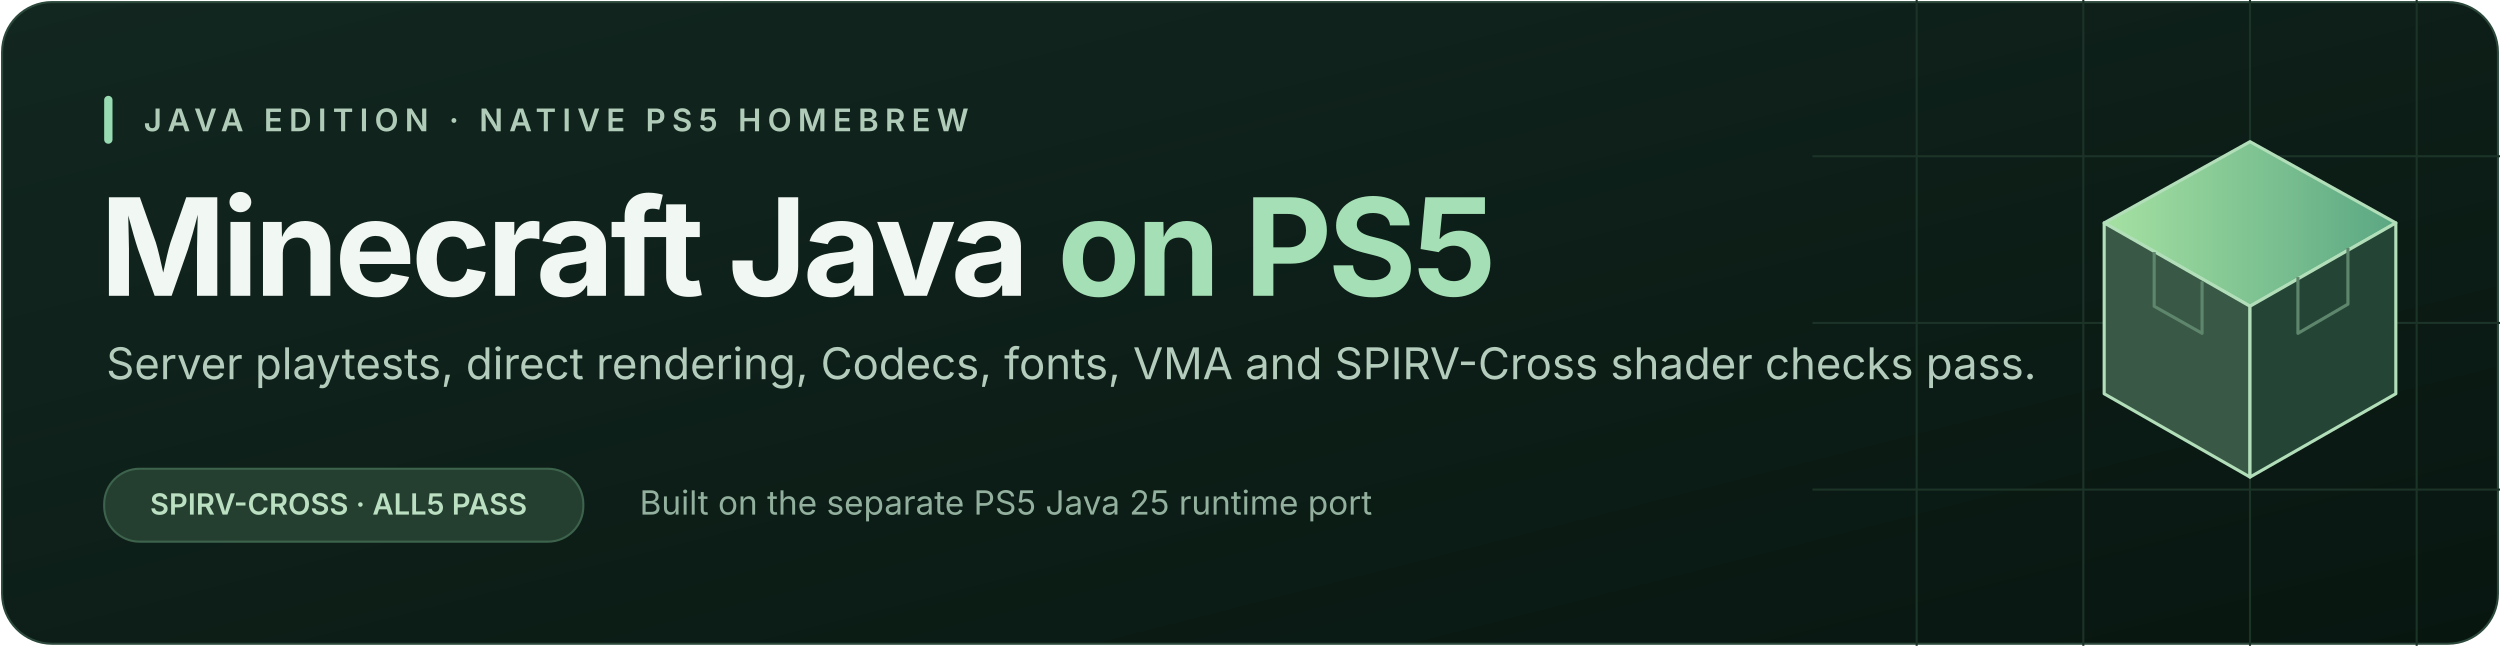
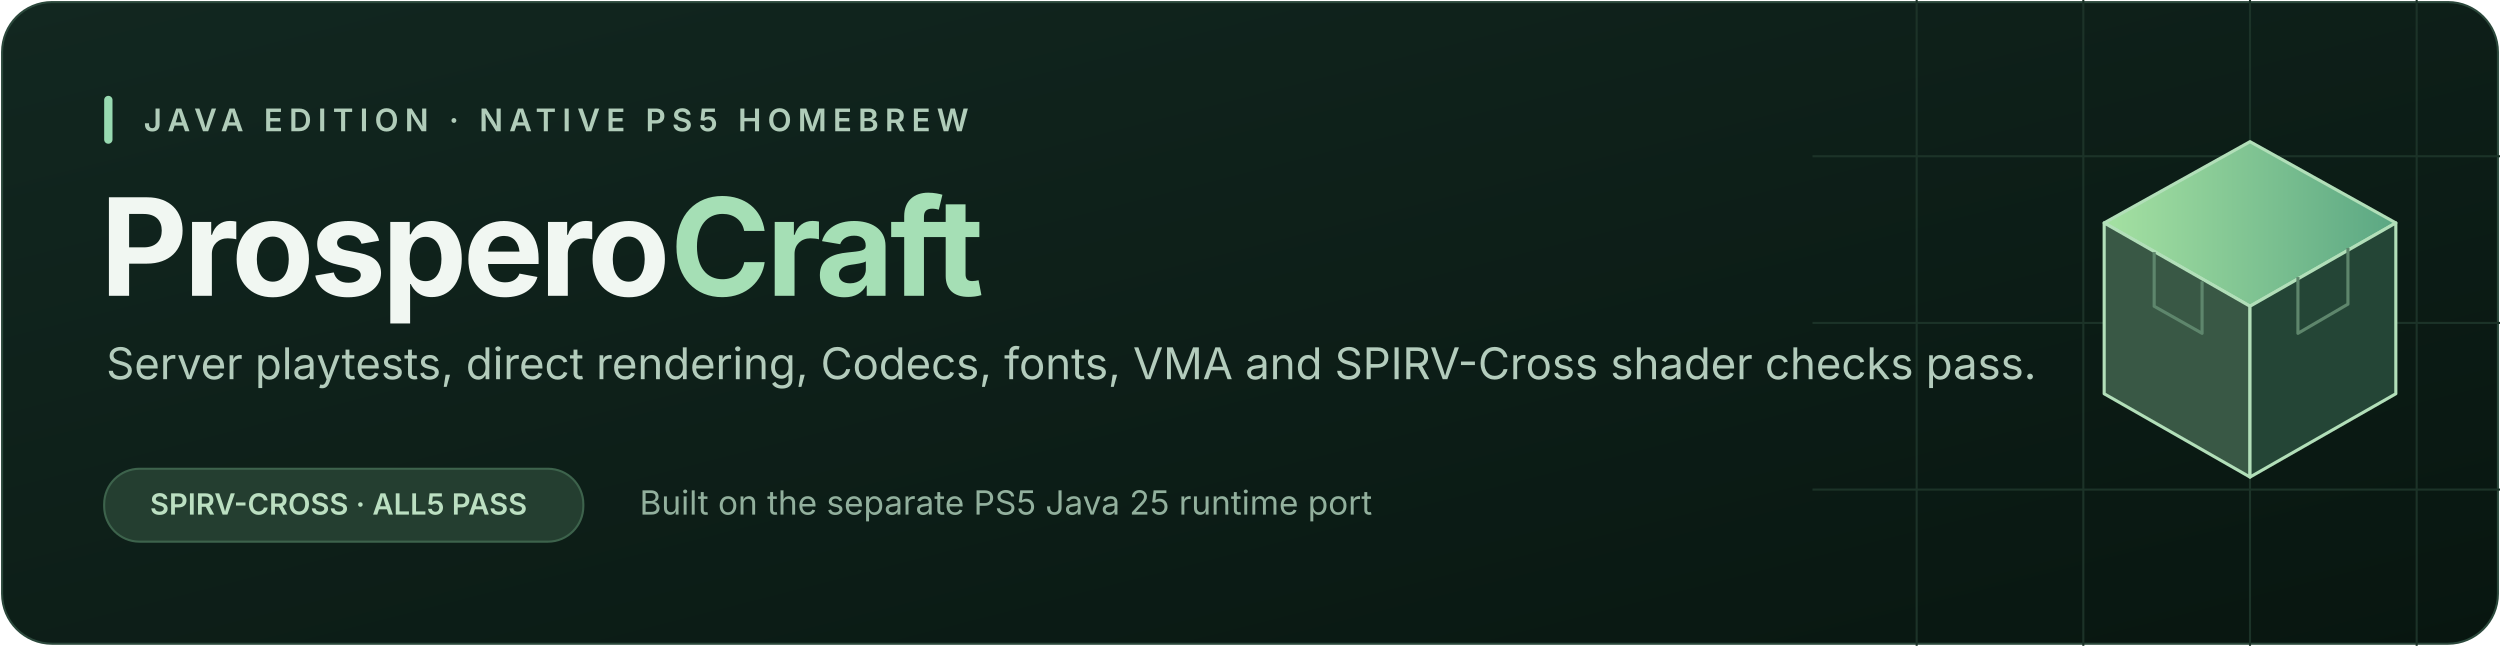
<svg xmlns="http://www.w3.org/2000/svg" width="1200" height="310" viewBox="0 0 1200 310" role="img" aria-labelledby="title description">
  <defs>
    <linearGradient id="background" x2="1" y2="1">
      <stop stop-color="#122720" />
      <stop offset="1" stop-color="#081610" />
    </linearGradient>
    <linearGradient id="grass">
      <stop stop-color="#a5e1a2" />
      <stop offset="1" stop-color="#5ba783" />
    </linearGradient>
  </defs>
  <rect x="1" y="1" width="1198" height="308" rx="24" fill="url(#background)" stroke="#2b483b" />
  <path d="M920 0v310M1000 0v310M1080 0v310M1160 0v310M870 75h330M870 155h330M870 235h330" stroke="#1c3328" />
  <g stroke="#b2dfb9" stroke-width="1.5" stroke-linejoin="round">
    <path d="M1010 107l70-39 70 39-70 40z" fill="url(#grass)" />
    <path d="M1010 107l70 40v82l-70-40z" fill="#395845" />
    <path d="M1080 147l70-40v82l-70 40z" fill="#244536" />
    <path d="M1034 121v26l23 13v-25M1103 133v27l24-14v-27" fill="none" stroke="#5e866c" />
  </g>
  <rect x="50" y="46" width="4" height="23" rx="2" fill="#98dab1" />
  <g font-family="Inter,Segoe UI,Arial,sans-serif">
    <text x="69" y="63" font-size="15" font-weight="600" letter-spacing="3" fill="#b0ccb9">JAVA EDITION · NATIVE PS5 HOMEBREW</text>
-     <text x="48" y="142" font-size="65" font-weight="700" letter-spacing="-2" fill="#f1f7f2">Minecraft Java <tspan fill="#a5dfb5">on PS5</tspan>
+     <text x="48" y="142" font-size="65" font-weight="700" letter-spacing="-2" fill="#f1f7f2">Prospero<tspan fill="#a5dfb5">Craft</tspan>
    </text>
    <text x="51" y="182" font-size="21" fill="#b3ccbc">Server playtests, direct rendering, Codecs, fonts, VMA and SPIRV-Cross shader checks pass.</text>
    <rect x="50" y="225" width="230" height="35" rx="17" fill="#243e30" stroke="#3d634c" />
    <text x="72" y="247" font-size="14" font-weight="600" fill="#bbdfc1">SPIRV-CROSS · ALL5 PASS</text>
    <text x="307" y="247" font-size="16" fill="#92b09d">Built on the separate PS5 Java 25 runtime port</text>
  </g>
</svg>
